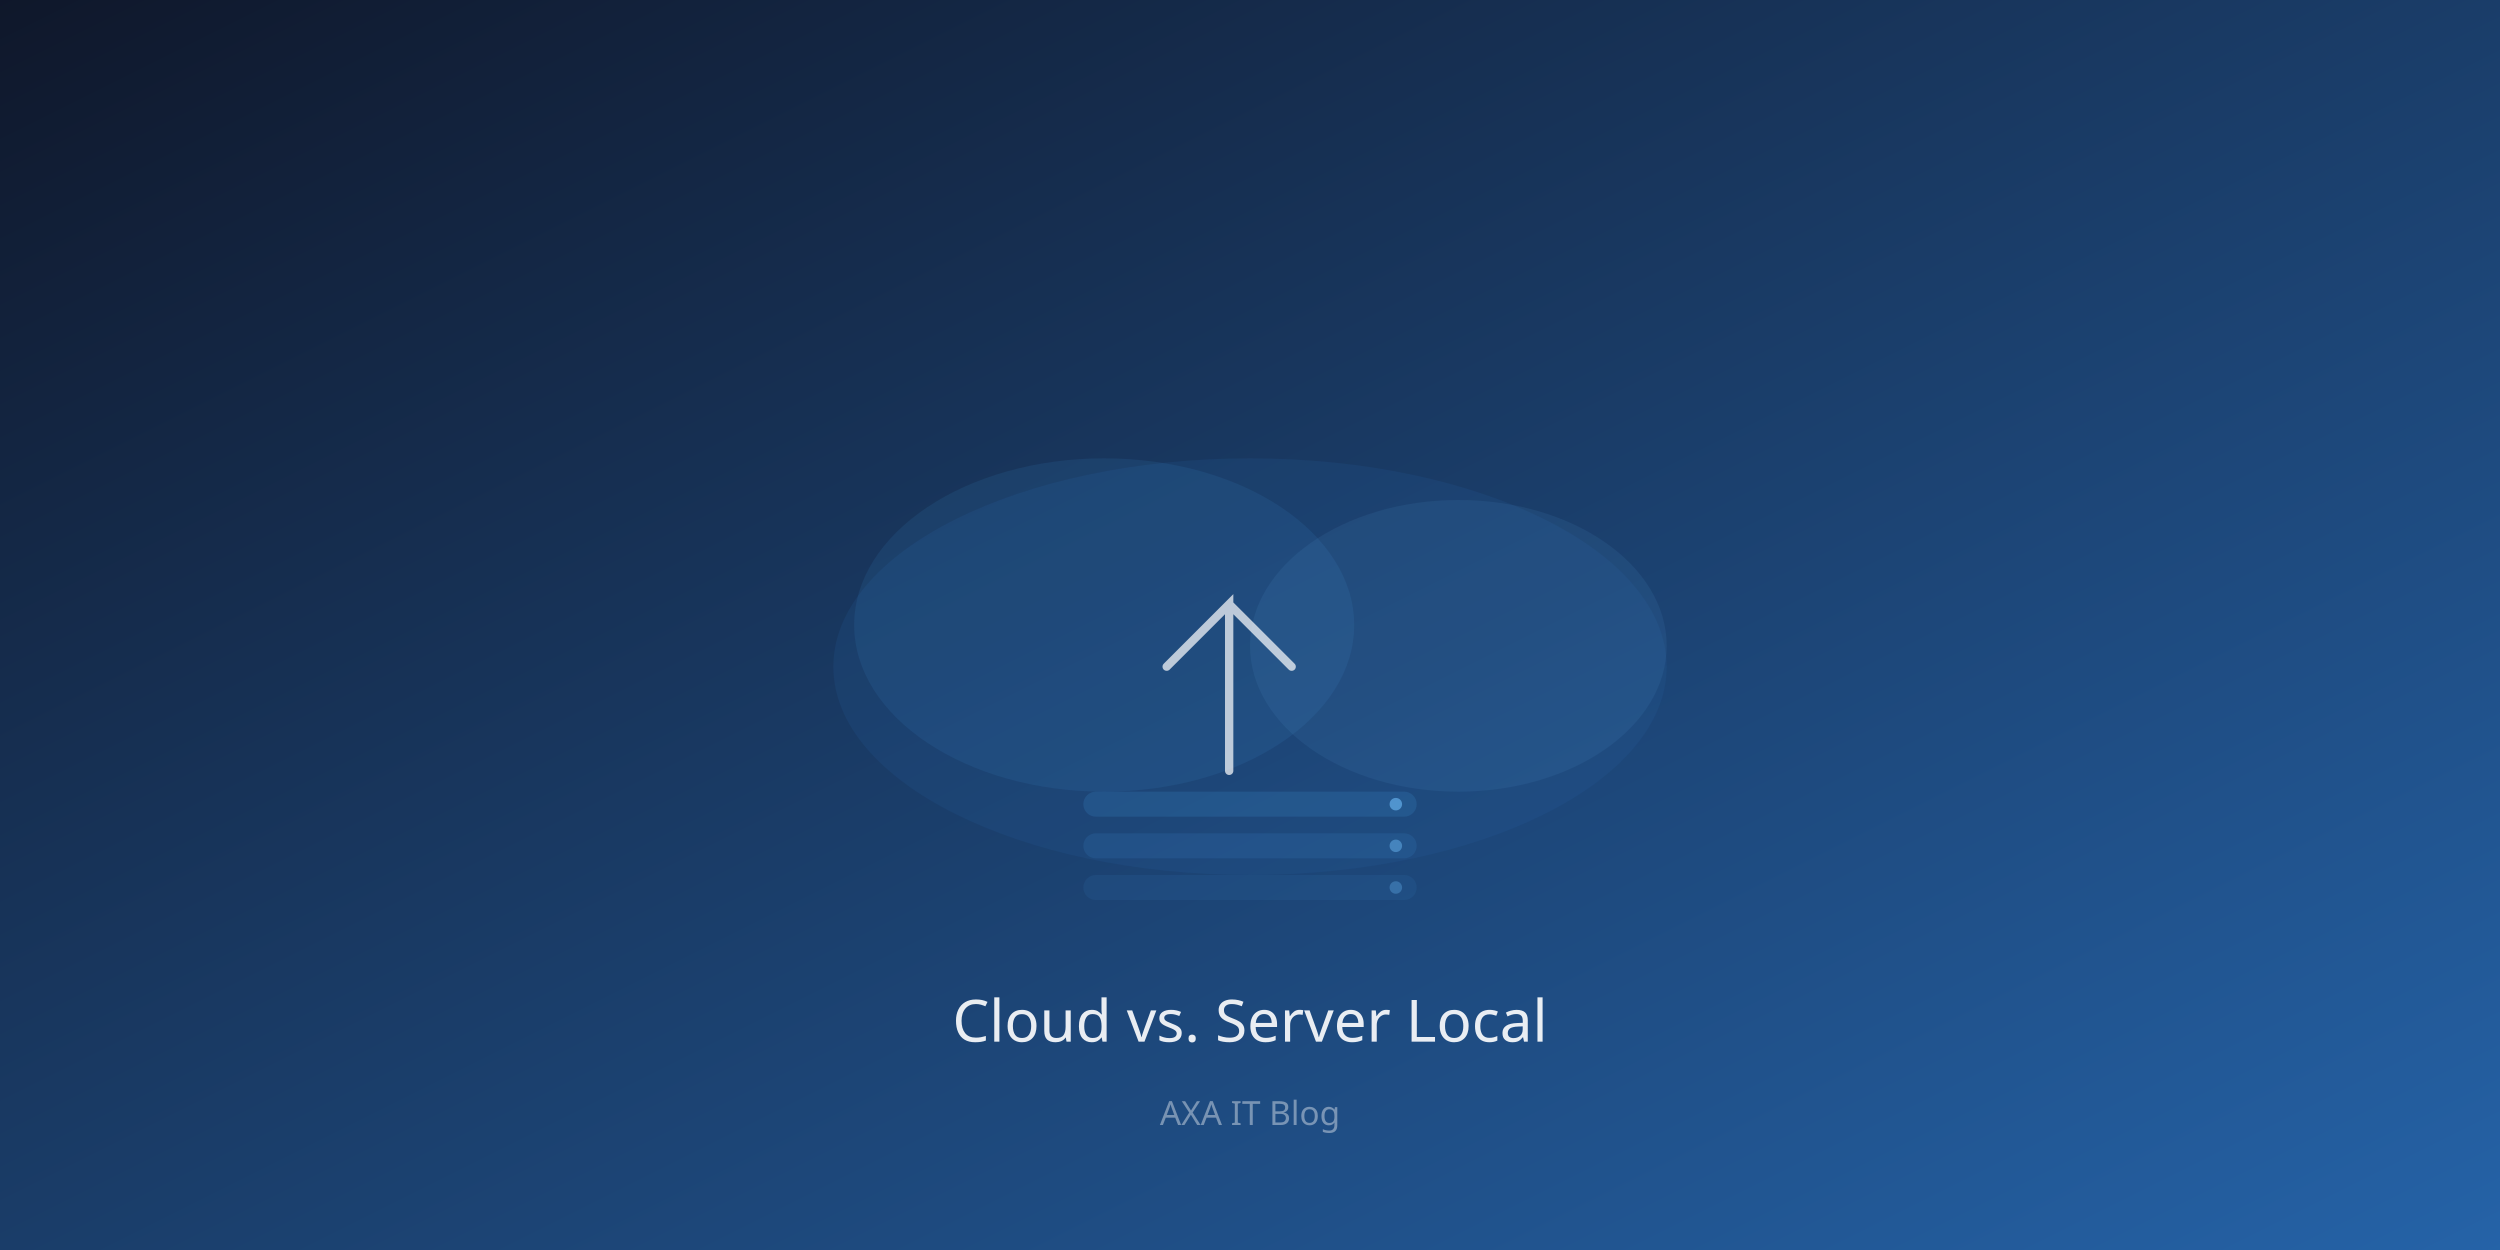
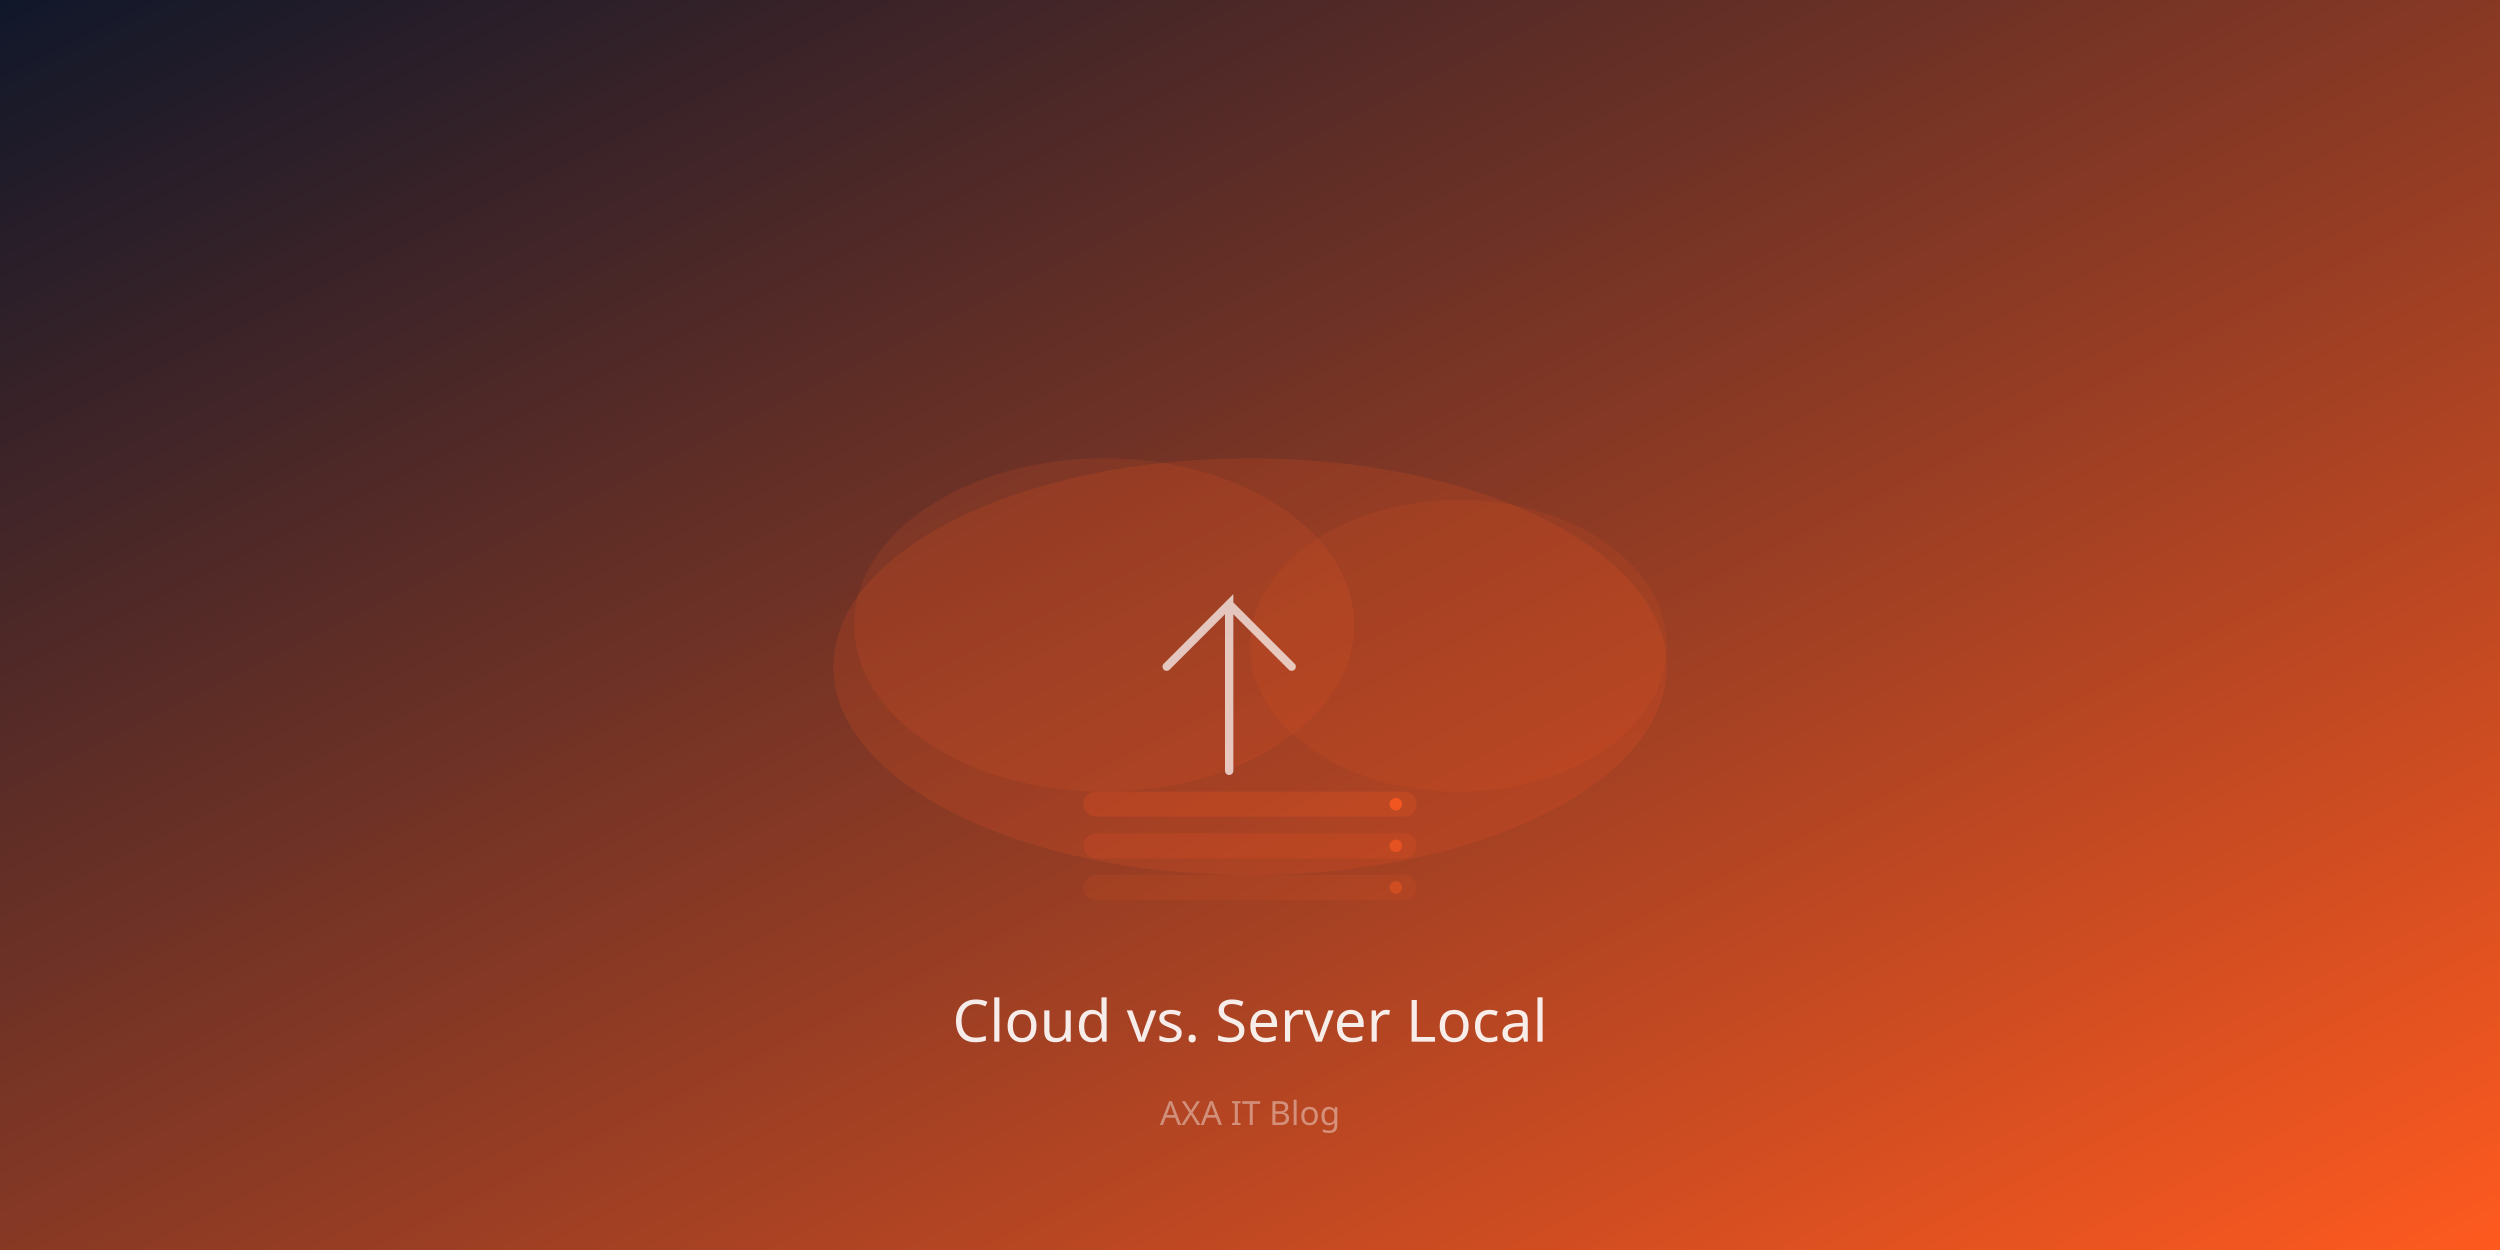
<svg xmlns="http://www.w3.org/2000/svg" viewBox="0 0 1200 600">
  <defs>
    <linearGradient id="bg3" x1="0%" y1="0%" x2="100%" y2="100%">
      <stop offset="0%" style="stop-color:#0f172a" />
-       <stop offset="100%" style="stop-color:#2563A8" />
+       <stop offset="100%" style="stop-color:#FF5A1F" />
    </linearGradient>
  </defs>
  <rect width="1200" height="600" fill="url(#bg3)" />
  <g transform="translate(350, 120)">
-     <ellipse cx="250" cy="200" rx="200" ry="100" fill="#2563A8" opacity="0.15" />
-     <ellipse cx="180" cy="180" rx="120" ry="80" fill="#3B8FD4" opacity="0.12" />
-     <ellipse cx="350" cy="190" rx="100" ry="70" fill="#5BA3DE" opacity="0.1" />
+     <ellipse cx="250" cy="200" rx="200" ry="100" fill="#FF5A1F" opacity="0.15" />
+     <ellipse cx="180" cy="180" rx="120" ry="80" fill="#FF5A1F" opacity="0.12" />
+     <ellipse cx="350" cy="190" rx="100" ry="70" fill="#FF5A1F" opacity="0.1" />
    <path d="M240 250 L240 170 L210 200 M240 170 L270 200" fill="none" stroke="white" stroke-width="4" stroke-linecap="round" opacity="0.7" />
  </g>
-   <rect x="520" y="380" width="160" height="12" rx="6" fill="#3B8FD4" opacity="0.2" />
-   <rect x="520" y="400" width="160" height="12" rx="6" fill="#3B8FD4" opacity="0.15" />
-   <rect x="520" y="420" width="160" height="12" rx="6" fill="#3B8FD4" opacity="0.1" />
-   <circle cx="670" cy="386" r="3" fill="#5BA3DE" opacity="0.8" />
-   <circle cx="670" cy="406" r="3" fill="#5BA3DE" opacity="0.6" />
-   <circle cx="670" cy="426" r="3" fill="#5BA3DE" opacity="0.4" />
+   <rect x="520" y="380" width="160" height="12" rx="6" fill="#FF5A1F" opacity="0.2" />
+   <rect x="520" y="400" width="160" height="12" rx="6" fill="#FF5A1F" opacity="0.15" />
+   <rect x="520" y="420" width="160" height="12" rx="6" fill="#FF5A1F" opacity="0.1" />
+   <circle cx="670" cy="386" r="3" fill="#FF5A1F" opacity="0.8" />
+   <circle cx="670" cy="406" r="3" fill="#FF5A1F" opacity="0.6" />
+   <circle cx="670" cy="426" r="3" fill="#FF5A1F" opacity="0.4" />
  <text x="600" y="500" text-anchor="middle" fill="white" font-family="system-ui" font-size="28" font-weight="500" opacity="0.9">Cloud vs. Server Local</text>
  <text x="600" y="540" text-anchor="middle" fill="white" font-family="system-ui" font-size="16" opacity="0.4">AXA IT Blog</text>
</svg>
